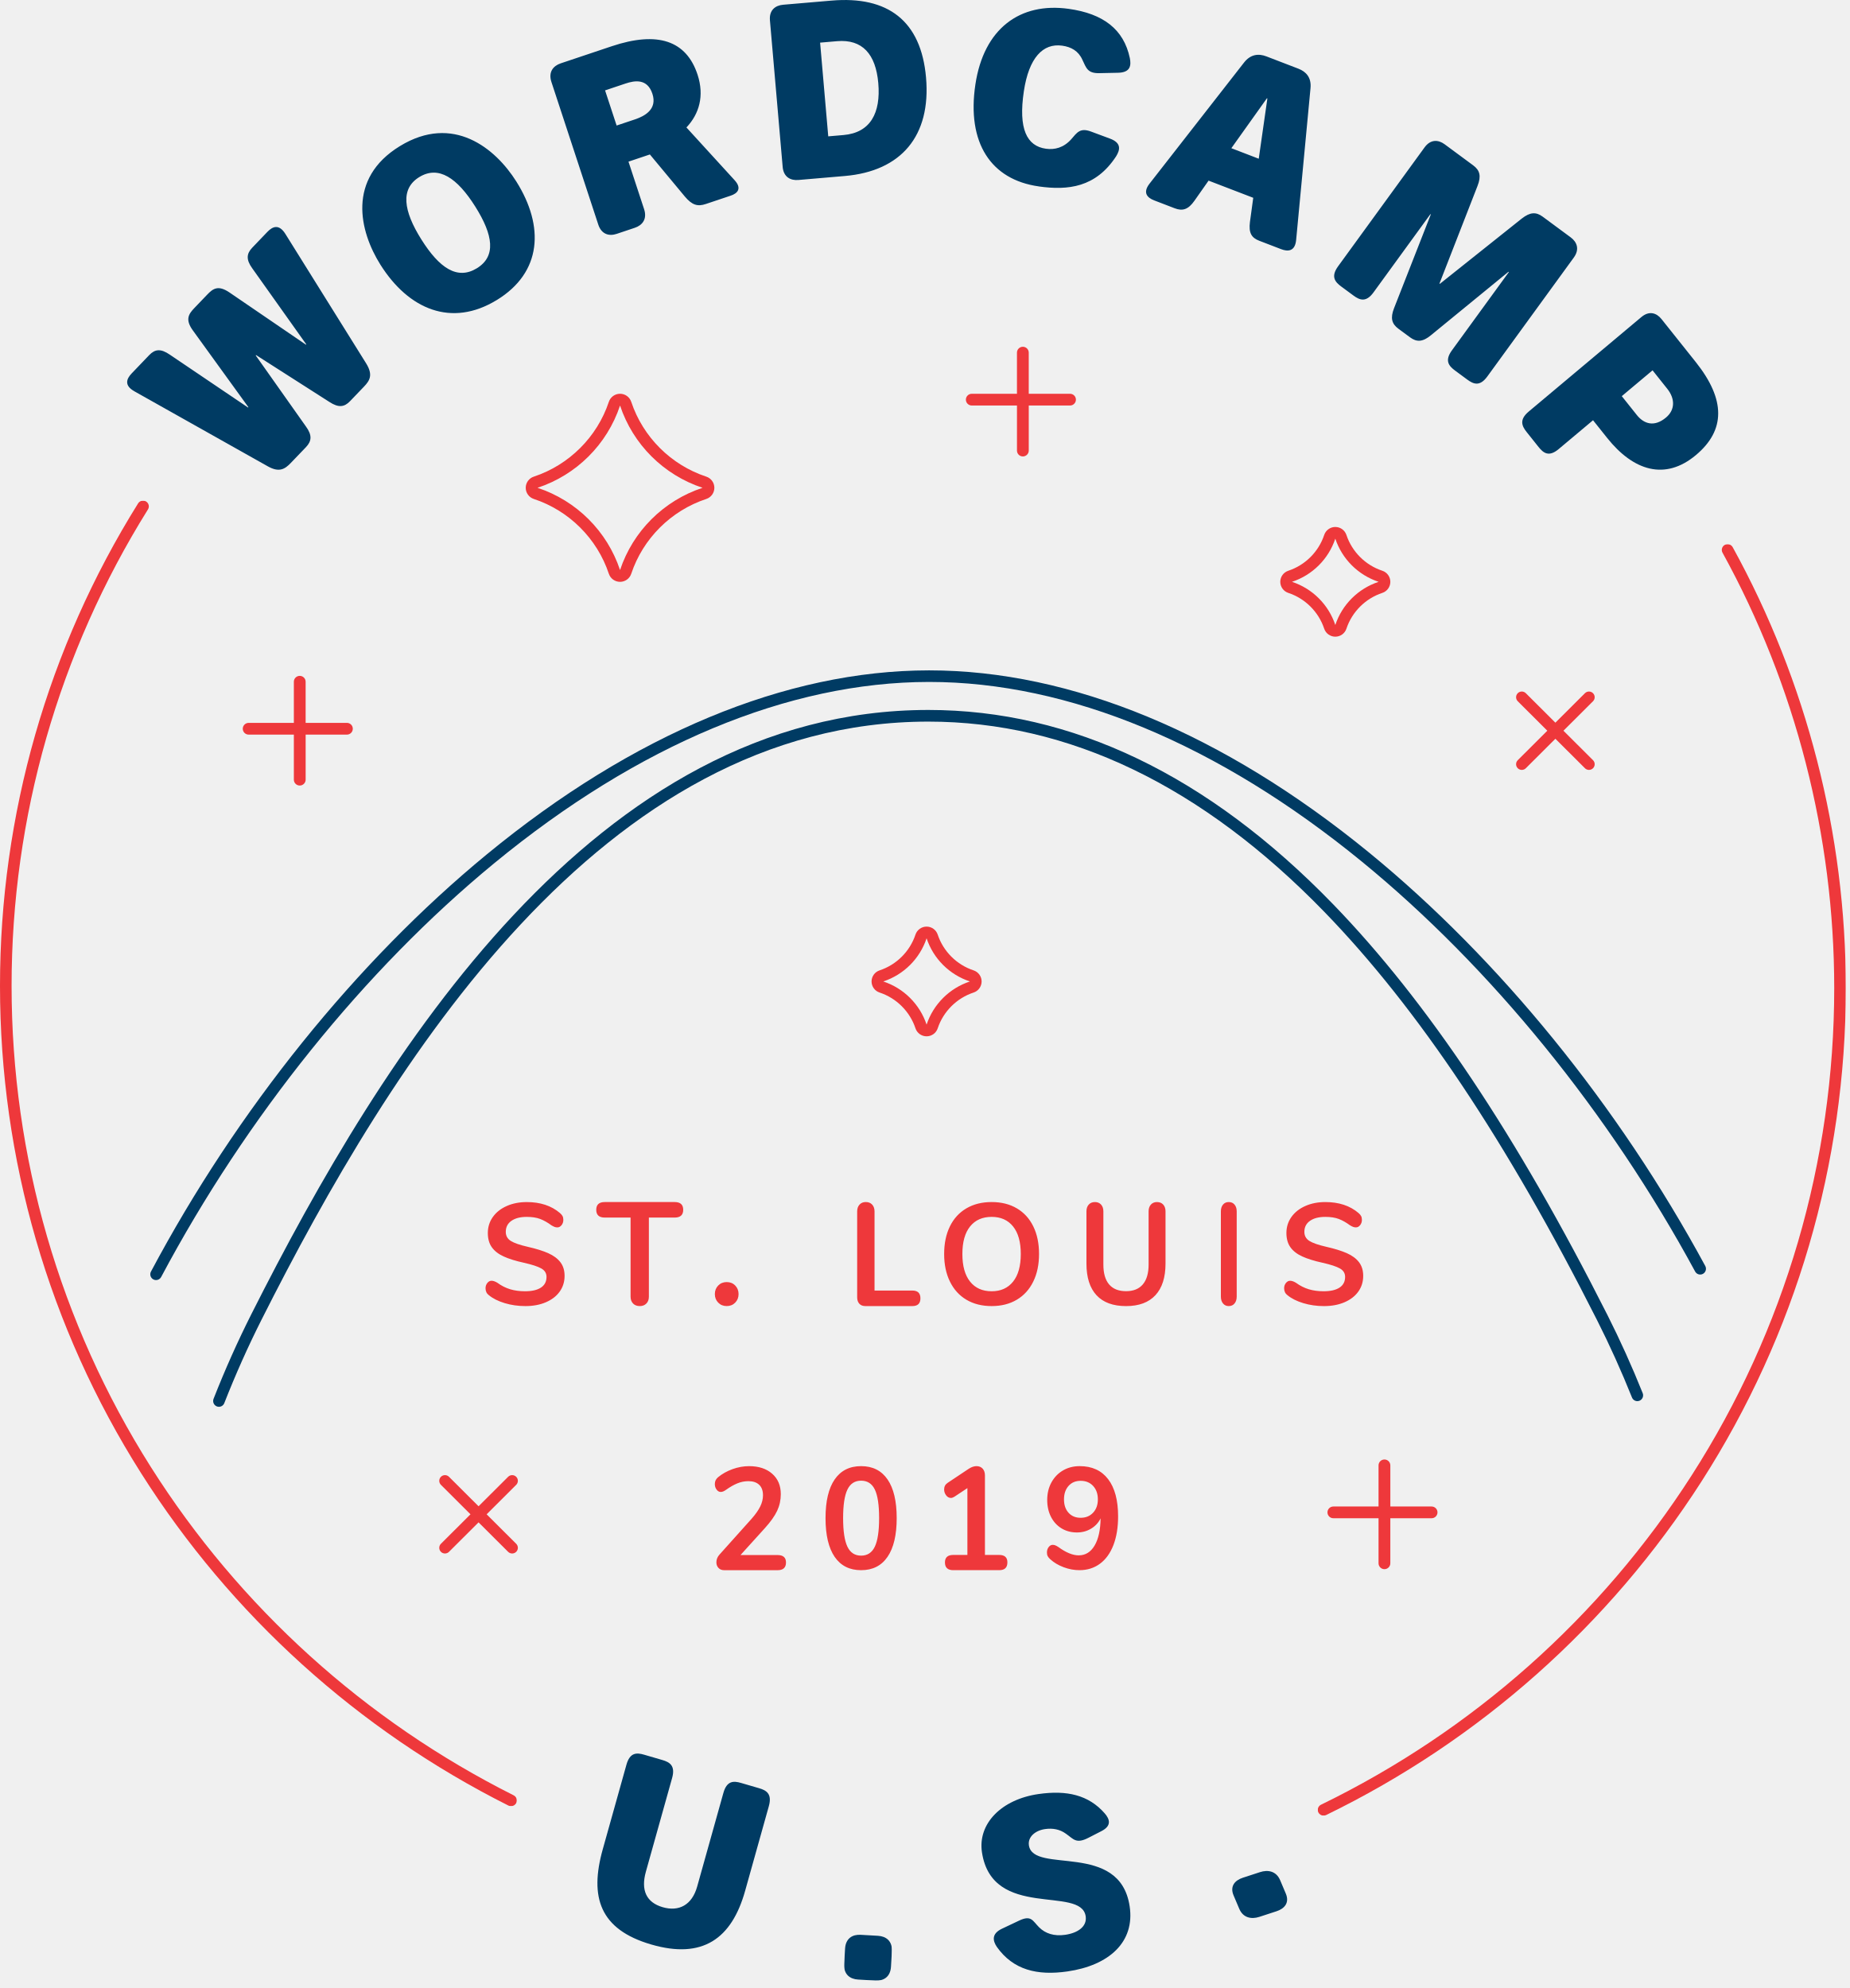
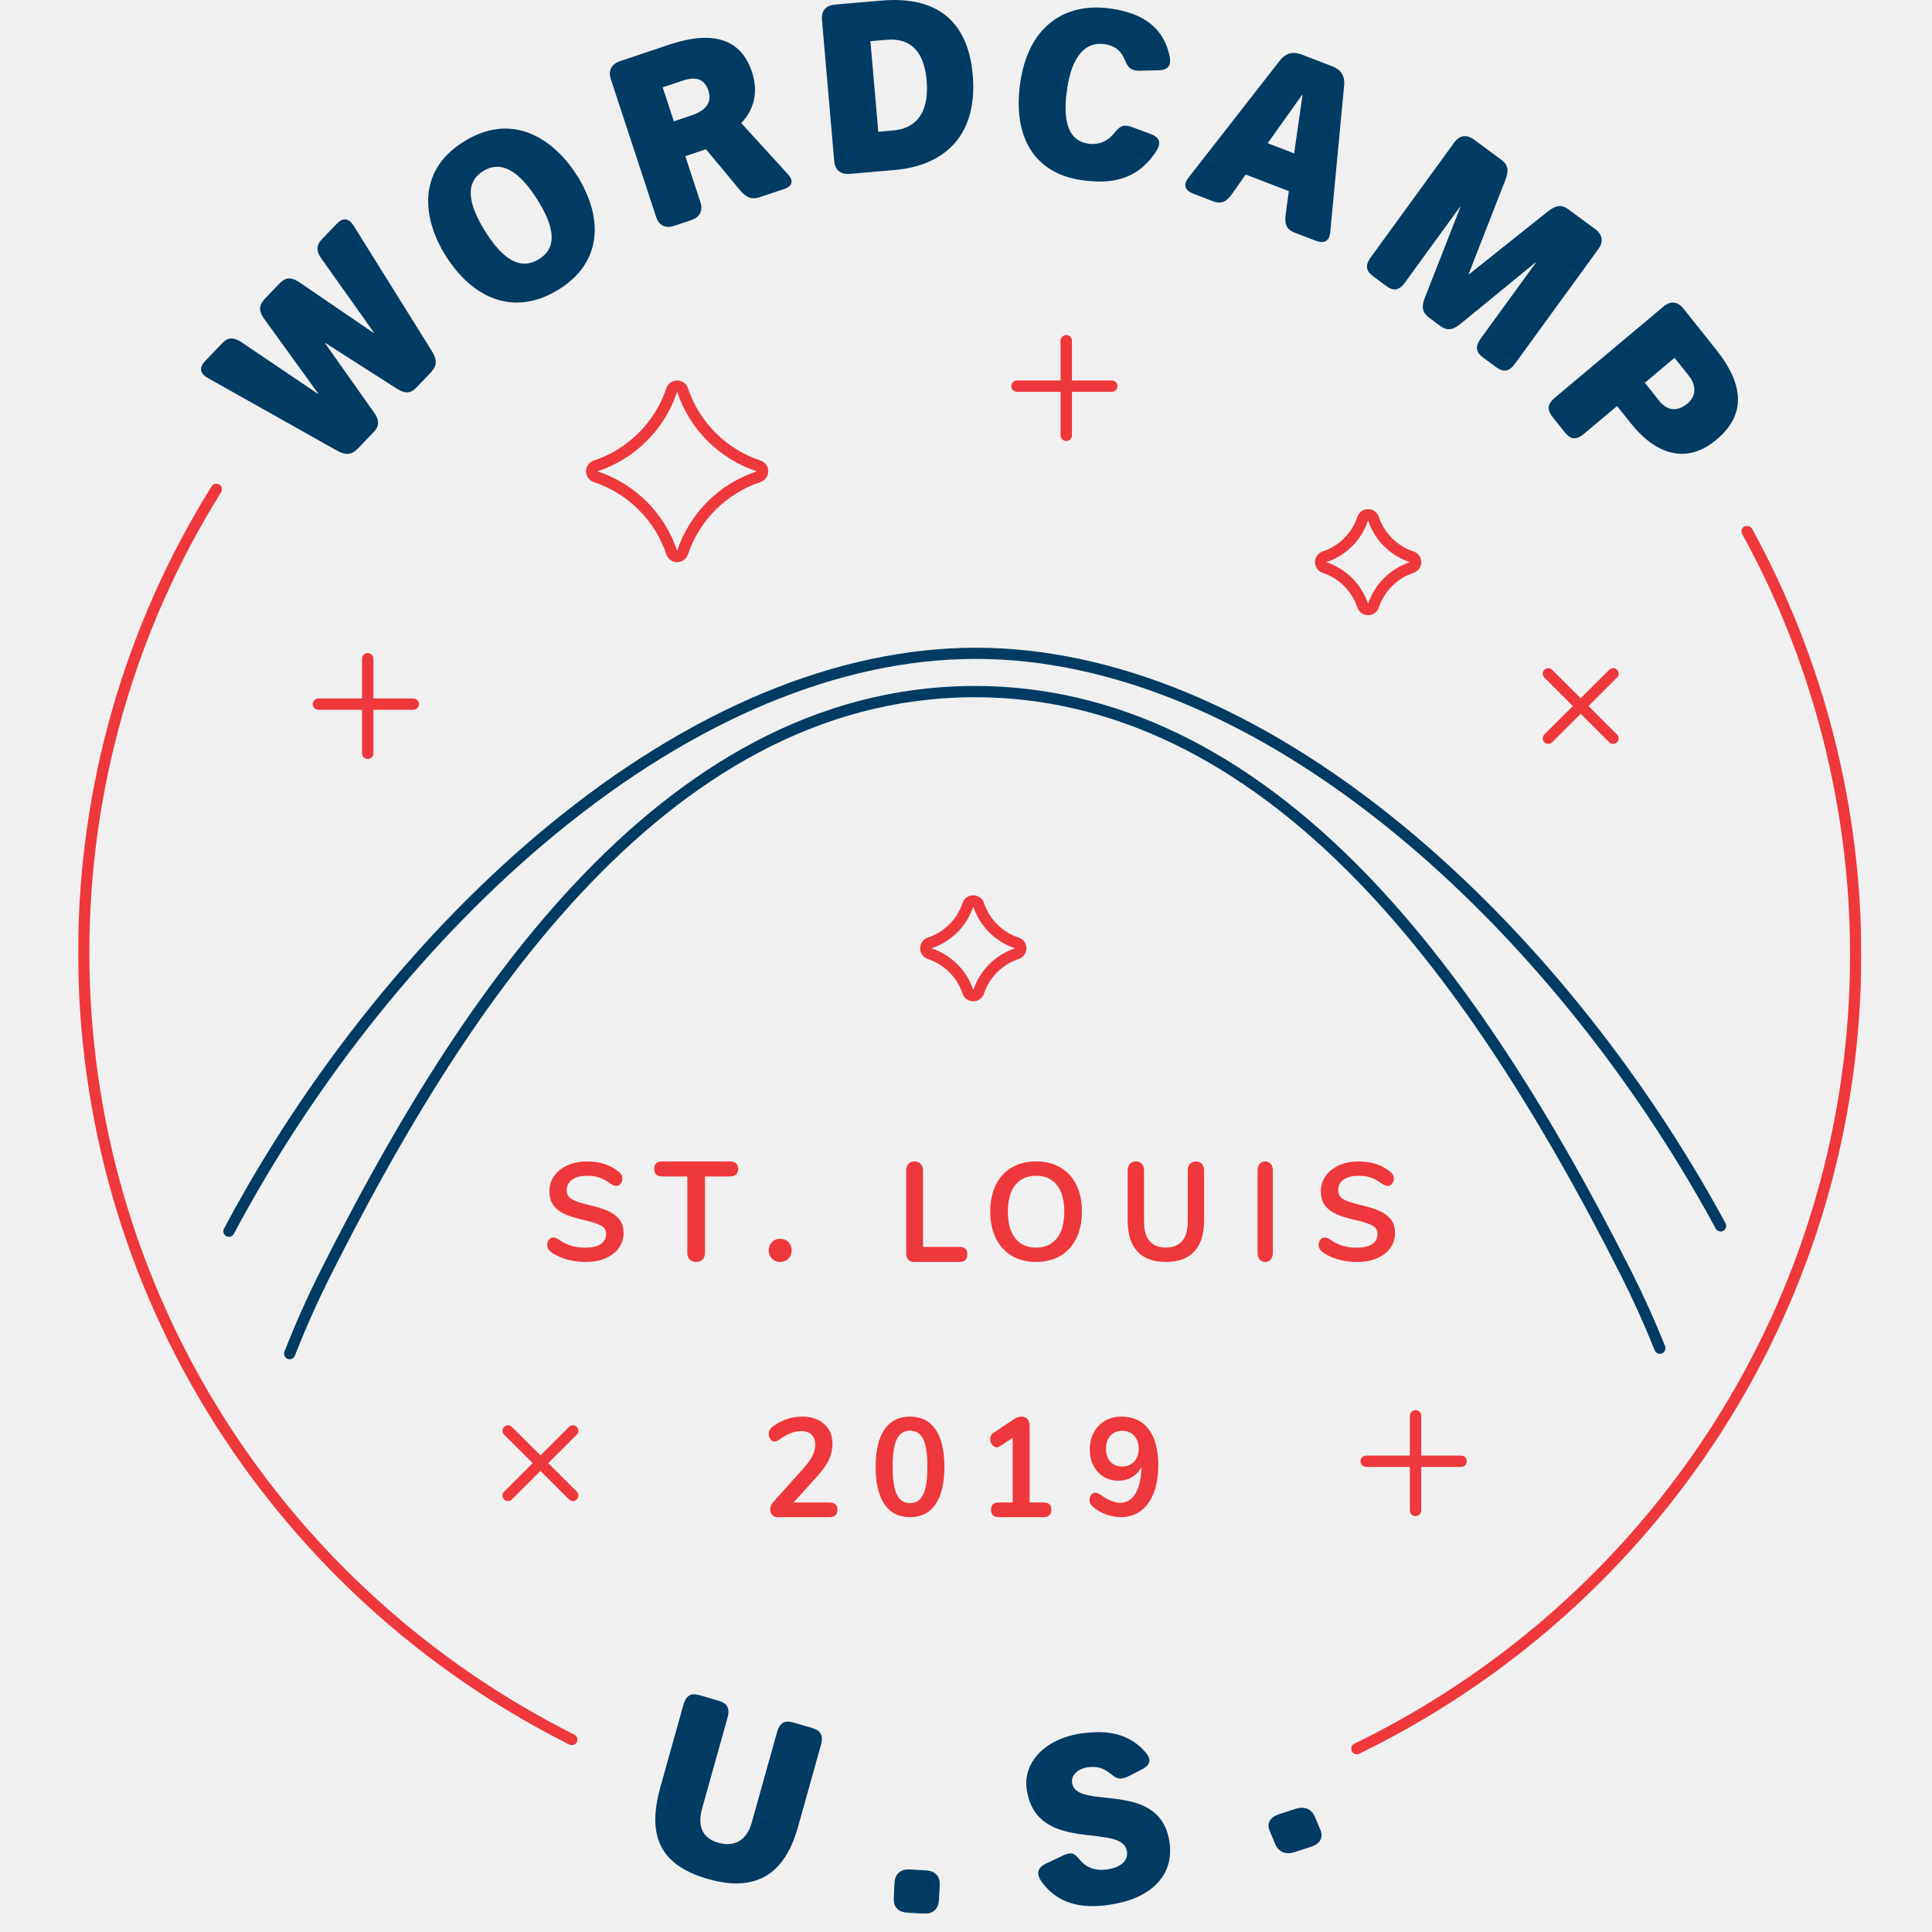
- <svg xmlns="http://www.w3.org/2000/svg" xmlns:xlink="http://www.w3.org/1999/xlink" width="160" height="172">
+ <svg xmlns="http://www.w3.org/2000/svg" xmlns:xlink="http://www.w3.org/1999/xlink" width="173" height="173">
  <defs>
    <path id="a" d="M0 .316h44.706v112.954H0z" />
    <path id="c" d="M.091.002h45.678v110.005H.091z" />
    <path id="e" d="M.324.097h4.134v3.967H.324z" />
  </defs>
  <g fill="none" fill-rule="evenodd">
-     <g fill="#003B63">
-       <path d="M13.059 110.015c-.13.244-.038.548.205.678a.495.495 0 0 0 .235.059.498.498 0 0 0 .44-.265c7.377-13.87 17.606-26.582 28.804-35.794 12.466-10.255 25.47-15.682 37.604-15.692h.034c12.052 0 24.998 5.379 37.437 15.556 11.14 9.115 21.374 21.705 28.815 35.454a.497.497 0 0 0 .676.201c.242-.132.332-.437.2-.68-7.502-13.86-17.822-26.558-29.061-35.752C105.827 63.456 92.666 58 80.381 58h-.035c-12.367.01-25.588 5.515-38.235 15.918-11.297 9.293-21.615 22.113-29.052 36.097" />
-       <path d="M141.17 120.911a.497.497 0 0 0 .65.278c.256-.104.379-.398.276-.656-.924-2.307-1.951-4.583-3.052-6.764-7.836-15.52-15.6-27.147-23.737-35.545-10.801-11.147-22.577-16.799-35-16.799-28.871 0-47.252 29.836-58.566 52.279-1.184 2.349-2.284 4.812-3.268 7.321-.102.258.024.551.28.654a.494.494 0 0 0 .184.036.5.5 0 0 0 .465-.319c.973-2.479 2.059-4.913 3.23-7.234C33.826 91.955 51.985 62.433 80.307 62.433c12.144 0 23.68 5.55 34.286 16.496 8.065 8.324 15.772 19.87 23.561 35.298 1.088 2.155 2.103 4.404 3.016 6.684" />
+     <g fill="#003B63" fill-rule="nonzero">
+       <path d="M20.059 110.015c-.13.244-.038.548.205.678a.495.495 0 0 0 .235.059.498.498 0 0 0 .44-.265c7.377-13.87 17.606-26.582 28.804-35.794 12.466-10.255 25.47-15.682 37.604-15.692h.034c12.052 0 24.998 5.379 37.437 15.556 11.14 9.115 21.374 21.705 28.815 35.454a.497.497 0 0 0 .676.201.503.503 0 0 0 .2-.68c-7.502-13.86-17.822-26.558-29.061-35.752C112.827 63.456 99.666 58 87.381 58h-.035c-12.367.01-25.588 5.515-38.235 15.918-11.297 9.293-21.615 22.113-29.052 36.097" />
+       <path d="M148.17 120.911a.497.497 0 0 0 .65.278c.256-.104.379-.398.276-.656-.924-2.307-1.951-4.583-3.052-6.764-7.836-15.52-15.6-27.147-23.737-35.545-10.801-11.147-22.577-16.799-35-16.799-28.871 0-47.252 29.836-58.566 52.279-1.184 2.349-2.284 4.812-3.268 7.321-.102.258.024.551.28.654a.494.494 0 0 0 .184.036.5.5 0 0 0 .465-.319c.973-2.479 2.059-4.913 3.23-7.234C40.826 91.955 58.985 62.433 87.307 62.433c12.144 0 23.68 5.55 34.286 16.496 8.065 8.324 15.772 19.87 23.561 35.298 1.088 2.155 2.103 4.404 3.016 6.684" />
    </g>
-     <g transform="translate(0 43)">
+     <g transform="translate(7 43)">
      <mask id="b" fill="#fff">
        <use xlink:href="#a" />
      </mask>
-       <path fill="#EE383B" d="M44.431 112.329c-12.856-6.456-23.706-16.275-31.377-28.396-7.885-12.458-12.052-26.856-12.052-41.636 0-14.604 4.08-28.859 11.797-41.223.146-.233.073-.54-.162-.684-.235-.144-.544-.072-.69.161C4.131 13.074-0 27.509-0 42.298c0 14.967 4.221 29.547 12.206 42.163C19.973 96.735 30.96 106.678 43.979 113.216a.5.5 0 0 0 .226.054c.183 0 .359-.1.447-.272.125-.245.026-.544-.221-.668" mask="url(#b)" />
+       <path fill="#EE383B" fill-rule="nonzero" d="M44.431 112.329c-12.856-6.456-23.706-16.275-31.377-28.396-7.885-12.458-12.052-26.856-12.052-41.636 0-14.604 4.08-28.859 11.797-41.223.146-.233.073-.54-.162-.684-.235-.144-.544-.072-.69.161C4.131 13.074-0 27.509-0 42.298c0 14.967 4.221 29.547 12.206 42.163C19.973 96.735 30.96 106.678 43.979 113.216a.5.5 0 0 0 .226.054c.183 0 .359-.1.447-.272.125-.245.026-.544-.221-.668" mask="url(#b)" />
    </g>
-     <g transform="translate(113.8983 47.0796)">
+     <g transform="translate(120.8983 47.0796)">
      <mask id="d" fill="#fff">
        <use xlink:href="#c" />
      </mask>
-       <path fill="#EE383B" d="M35.981.261c-.133-.242-.438-.33-.68-.198a.496.496 0 0 0-.199.675c6.322 11.481 9.664 24.508 9.664 37.672 0 14.997-4.266 29.578-12.338 42.167-7.857 12.256-18.942 22.106-32.056 28.485-.249.121-.351.419-.23.666a.501.501 0 0 0 .45.279.508.508 0 0 0 .221-.051c13.279-6.46 24.504-16.434 32.461-28.845 8.174-12.749 12.495-27.516 12.495-42.702 0-13.33-3.385-26.522-9.787-38.149" mask="url(#d)" />
+       <path fill="#EE383B" fill-rule="nonzero" d="M35.981.261c-.133-.242-.438-.33-.68-.198a.496.496 0 0 0-.199.675c6.322 11.481 9.664 24.508 9.664 37.672 0 14.997-4.266 29.578-12.338 42.167-7.857 12.256-18.942 22.106-32.056 28.485-.249.121-.351.419-.23.666a.501.501 0 0 0 .45.279.508.508 0 0 0 .221-.051c13.279-6.46 24.504-16.434 32.461-28.845 8.174-12.749 12.495-27.516 12.495-42.702 0-13.33-3.385-26.522-9.787-38.149" mask="url(#d)" />
    </g>
-     <g fill="#EE383B">
-       <path d="M80.152 88.65c-.587-1.765-1.976-3.15-3.746-3.735 1.77-.585 3.159-1.97 3.746-3.735.587 1.765 1.976 3.15 3.746 3.735-1.77.585-3.159 1.97-3.746 3.735m4.065-2.776a1.011 1.011 0 0 0 .695-.959c0-.435-.28-.822-.695-.959-1.459-.482-2.619-1.639-3.103-3.094a1.014 1.014 0 0 0-.962-.693 1.014 1.014 0 0 0-.962.693c-.483 1.455-1.643 2.612-3.103 3.094a1.011 1.011 0 0 0-.695.959c0 .436.28.822.695.959 1.459.482 2.619 1.639 3.103 3.094.138.414.525.693.962.693.437 0 .825-.279.962-.693.483-1.455 1.643-2.612 3.103-3.094M53.635 35.086c1.118 3.364 3.764 6.003 7.138 7.118-3.374 1.115-6.02 3.754-7.138 7.117-1.118-3.363-3.765-6.003-7.138-7.117 3.373-1.115 6.02-3.754 7.138-7.118m-8.159 7.118c0 .438.282.828.7.966 3.052 1.009 5.479 3.428 6.49 6.472.139.416.529.698.969.698.44 0 .83-.281.969-.698 1.012-3.043 3.438-5.463 6.49-6.472a1.018 1.018 0 0 0 .7-.966c0-.439-.282-.829-.7-.966-3.053-1.009-5.479-3.429-6.49-6.472a1.021 1.021 0 0 0-.969-.698c-.44 0-.83.281-.969.698-1.012 3.043-3.438 5.463-6.49 6.472a1.018 1.018 0 0 0-.7.966M115.507 46.604c.587 1.765 1.976 3.15 3.746 3.735-1.77.585-3.159 1.97-3.746 3.735-.587-1.765-1.976-3.15-3.746-3.735 1.77-.585 3.159-1.97 3.746-3.735m-4.065 2.776a1.01 1.01 0 0 0-.695.959c0 .435.28.822.695.959 1.459.482 2.619 1.639 3.103 3.094.138.414.525.693.962.693.437 0 .825-.279.962-.693.483-1.455 1.643-2.612 3.103-3.094a1.011 1.011 0 0 0 .695-.959c0-.436-.28-.823-.695-.959-1.459-.482-2.619-1.639-3.103-3.094a1.014 1.014 0 0 0-.962-.693 1.014 1.014 0 0 0-.962.693c-.483 1.455-1.643 2.612-3.103 3.094M84.061 35.085h3.909v3.898c0 .281.228.508.51.508.281 0 .51-.228.51-.508v-3.898h3.569c.281 0 .51-.228.51-.508 0-.281-.229-.508-.51-.508h-3.57v-3.559c0-.281-.228-.508-.51-.508-.281 0-.51.228-.51.508v3.559H84.061c-.281 0-.51.228-.51.508 0 .281.229.508.51.508M25.929 58.475c-.281 0-.51.228-.51.508v3.559H21.51c-.281 0-.51.228-.51.508 0 .281.228.508.51.508h3.909v3.898c0 .281.228.508.51.508.281 0 .51-.228.51-.508v-3.898h3.569c.281 0 .51-.228.51-.508 0-.281-.229-.508-.51-.508h-3.57V58.983c0-.281-.228-.508-.51-.508M137.799 59.975a.494.494 0 0 0-.698 0l-2.557 2.55-2.557-2.55a.494.494 0 0 0-.698 0 .491.491 0 0 0 0 .696l2.557 2.55-2.557 2.55a.491.491 0 0 0 0 .696.493.493 0 0 0 .349.144.492.492 0 0 0 .349-.144l2.557-2.55 2.557 2.55a.492.492 0 0 0 .349.144.493.493 0 0 0 .349-.144.491.491 0 0 0 0-.696l-2.557-2.55 2.557-2.55a.491.491 0 0 0 0-.696M119.756 135.763c.281 0 .51-.228.51-.508v-3.898h3.57c.281 0 .51-.228.51-.508 0-.281-.229-.508-.51-.508h-3.569v-3.559c0-.281-.229-.508-.51-.508-.281 0-.51.228-.51.508v3.559h-3.909c-.281 0-.51.228-.51.508 0 .281.229.508.51.508h3.909v3.898c0 .281.229.508.51.508M44.652 127.771a.494.494 0 0 0-.698 0l-2.558 2.55-2.557-2.55a.494.494 0 0 0-.698 0 .491.491 0 0 0 0 .696l2.557 2.55-2.557 2.55a.491.491 0 0 0 0 .696.493.493 0 0 0 .349.144.492.492 0 0 0 .349-.144l2.557-2.55 2.558 2.55a.492.492 0 0 0 .349.144.493.493 0 0 0 .349-.144.491.491 0 0 0 0-.696l-2.557-2.55 2.557-2.55a.491.491 0 0 0 0-.696" />
-     </g>
-     <path fill="#003B63" d="M11.621 33.853l11.543 6.492c.995.562 1.486.235 1.987-.287l1.312-1.368c.501-.523.55-1.035.003-1.788l-4.345-6.15.03-.031 6.349 4.059c.782.508 1.279.451 1.78-.072l1.209-1.261c.501-.523.791-1.011.195-1.988L24.68 20.23c-.55-.874-1.103-.635-1.545-.174l-1.312 1.369c-.501.523-.549 1.035-.003 1.788l4.672 6.578-.029.03-6.617-4.519c-.967-.654-1.413-.342-1.914.18l-1.12 1.169c-.501.522-.807.996-.136 1.927l4.81 6.65-.029.03-6.77-4.575c-.783-.538-1.28-.481-1.781.042l-1.518 1.584c-.442.461-.67 1.038.233 1.542M36.276 15.316c1.656-1.013 3.267.064 4.837 2.559 1.547 2.459 1.825 4.303.132 5.338-1.693 1.035-3.245-.029-4.792-2.488-1.57-2.495-1.833-4.397-.177-5.41m6.697 10.644c3.914-2.394 4.13-6.378 1.69-10.256-1.807-2.872-5.464-5.88-10.069-3.063-4.606 2.817-3.497 7.384-1.69 10.256 2.439 3.877 6.155 5.456 10.069 3.062M54.11 7.227c.793-.266 1.885-.449 2.324.886.446 1.356-.694 1.943-1.508 2.216l-1.587.532-.999-3.041 1.77-.593zm-2.361 12.196c.283.863.947 1.028 1.598.81l1.566-.525c.651-.218 1.086-.751.802-1.614l-1.35-4.109 1.851-.621 3.024 3.639c.63.747 1.104.885 1.816.646l2.157-.723c.57-.191.997-.608.327-1.341l-4.162-4.558c1.107-1.169 1.562-2.736.963-4.565-.972-2.958-3.459-3.79-7.425-2.461l-4.414 1.48c-.651.218-1.085.751-.802 1.614l4.05 12.328zM72.406 3.563c2.188-.188 3.349 1.116 3.568 3.629.224 2.576-.675 4.292-3.012 4.492l-1.317.113-.704-8.108 1.466-.126zm-4.705 10.871c.077.887.682 1.196 1.362 1.138l4.014-.345c4.885-.419 7.466-3.471 7.027-8.517-.428-4.92-3.311-7.076-8.175-6.658L67.746.41c-.68.058-1.222.467-1.145 1.353l1.101 12.67zM89.855 16.13c2.537.355 4.925.095 6.69-2.603.348-.566.482-1.162-.538-1.538l-1.643-.611c-.936-.343-1.198.087-1.703.673-.659.734-1.434.922-2.186.817-1.655-.231-2.399-1.713-1.91-4.972.435-2.906 1.658-4.176 3.314-3.945.774.108 1.403.451 1.749 1.219.334.703.437 1.184 1.472 1.159l1.585-.033c1.121-.013 1.171-.642 1.047-1.274-.526-2.489-2.3-3.839-5.288-4.257-4.214-.589-7.346 1.707-8.071 6.543-.76 5.065 1.354 8.242 5.482 8.819M109.591 8.504l.04.015-.747 5.214-2.37-.911 3.077-4.319zm-9.748 8.835l1.772.681c.677.26 1.173.112 1.707-.652l1.222-1.74 3.864 1.485-.286 2.1c-.116.925.125 1.356.803 1.616l1.892.727c.577.222 1.201.213 1.301-.785l1.243-13.14c.089-.913-.372-1.429-1.049-1.689l-2.768-1.064c-.677-.26-1.372-.189-1.938.541L99.432 15.896c-.618.8-.165 1.222.412 1.444zM116.018 24.788l1.055.779c.545.402 1.091.621 1.739-.27l4.922-6.77.034.025-3.179 8.111c-.336.858-.2 1.354.378 1.781l1.004.741c.578.427 1.088.409 1.798-.173l6.716-5.498.034.025-4.923 6.77c-.648.891-.276 1.35.269 1.752l1.055.779c.544.402 1.09.621 1.738-.27l7.477-10.284c.523-.72.276-1.35-.269-1.752l-2.415-1.784c-.578-.427-1.088-.409-1.816.161l-7.085 5.647-.034-.025 3.293-8.448c.336-.858.2-1.354-.378-1.781l-2.466-1.821c-.544-.402-1.215-.45-1.738.27l-7.477 10.284c-.648.891-.276 1.35.268 1.752M142.95 32.041l1.274 1.599c.677.85.687 1.814-.108 2.482-1.023.858-1.917.552-2.528-.215l-1.301-1.633 2.663-2.234zm-10.883 5.349l1.022 1.283c.425.533.897.887 1.741.179l2.971-2.493 1.222 1.532c2.257 2.832 5.002 3.726 7.681 1.479 2.549-2.139 2.584-4.781-.018-8.046l-2.961-3.715c-.425-.533-1.059-.751-1.741-.179l-9.743 8.174c-.845.708-.6 1.253-.175 1.787zM65.655 154.712l-1.552-.453c-.645-.188-1.23-.203-1.529.867l-2.269 8.104c-.444 1.584-1.573 2.189-2.983 1.778-1.431-.417-1.895-1.487-1.452-3.071l2.269-8.104c.299-1.07-.205-1.372-.85-1.56l-1.572-.458c-.645-.188-1.23-.203-1.529.867l-2.05 7.323c-1.157 4.134-.261 6.932 4.194 8.23 4.455 1.299 6.966-.506 8.123-4.641l2.05-7.322c.299-1.07-.205-1.373-.85-1.56M89.003 159.658c-.11-.725.544-1.285 1.395-1.408.681-.098 1.287.026 1.8.397.68.473.877.911 1.966.351l1.089-.559c.95-.476.731-1.058.308-1.547-1.395-1.599-3.287-2.025-5.733-1.672-3.192.46-5.264 2.558-4.886 5.044.891 5.863 8.565 2.852 8.971 5.524.135.891-.671 1.452-1.777 1.611-.957.138-1.713-.113-2.251-.65-.562-.554-.666-1.089-1.74-.575l-1.481.701c-.892.425-.801 1.025-.436 1.566 1.413 1.998 3.49 2.503 6.106 2.126 3.595-.518 5.855-2.537 5.382-5.645-.86-5.655-8.33-2.737-8.714-5.265M110.736 162.676c-.337-.793-1.054-.925-1.744-.7l-1.486.485c-.69.225-1.135.736-.798 1.53l.489 1.153c.336.794 1.054.925 1.743.7l1.486-.485c.689-.225 1.134-.736.798-1.53l-.488-1.153z" />
-     <g transform="translate(72.695 167.296)">
+     <path fill="#EE383B" fill-rule="nonzero" d="M87.152 88.65c-.587-1.765-1.976-3.15-3.746-3.735 1.77-.585 3.159-1.97 3.746-3.735.587 1.765 1.976 3.15 3.746 3.735-1.77.585-3.159 1.97-3.746 3.735m4.065-2.776a1.011 1.011 0 0 0 .695-.959c0-.435-.28-.822-.695-.959-1.459-.482-2.619-1.639-3.103-3.094a1.014 1.014 0 0 0-.962-.693 1.014 1.014 0 0 0-.962.693c-.483 1.455-1.643 2.612-3.103 3.094a1.011 1.011 0 0 0-.695.959c0 .436.28.822.695.959 1.459.482 2.619 1.639 3.103 3.094.138.414.525.693.962.693.437 0 .825-.279.962-.693.483-1.455 1.643-2.612 3.103-3.094M60.635 35.086c1.118 3.364 3.764 6.003 7.138 7.118-3.374 1.115-6.02 3.754-7.138 7.117-1.118-3.363-3.765-6.003-7.138-7.117 3.373-1.115 6.02-3.754 7.138-7.118m-8.159 7.118c0 .438.282.828.7.966 3.052 1.009 5.479 3.428 6.49 6.472.139.416.529.698.969.698.44 0 .83-.281.969-.698 1.012-3.043 3.438-5.463 6.49-6.472.417-.138.699-.527.7-.966 0-.439-.282-.829-.7-.966-3.053-1.009-5.479-3.429-6.49-6.472a1.021 1.021 0 0 0-.969-.698c-.44 0-.83.281-.969.698-1.012 3.043-3.438 5.463-6.49 6.472a1.018 1.018 0 0 0-.7.966m70.03 4.4c.587 1.765 1.976 3.15 3.746 3.735-1.77.585-3.159 1.97-3.746 3.735-.587-1.765-1.976-3.15-3.746-3.735 1.77-.585 3.159-1.97 3.746-3.735m-4.065 2.776a1.01 1.01 0 0 0-.695.959c0 .435.28.822.695.959 1.459.482 2.619 1.639 3.103 3.094.138.414.525.693.962.693.437 0 .825-.279.962-.693.483-1.455 1.643-2.612 3.103-3.094a1.011 1.011 0 0 0 .695-.959c0-.436-.28-.823-.695-.959-1.459-.482-2.619-1.639-3.103-3.094a1.014 1.014 0 0 0-.962-.693 1.014 1.014 0 0 0-.962.693c-.483 1.455-1.643 2.612-3.103 3.094M91.061 35.085h3.909v3.898c0 .281.228.508.51.508.281 0 .51-.228.51-.508v-3.898h3.569c.281 0 .51-.228.51-.508 0-.281-.229-.508-.51-.508h-3.57v-3.559c0-.281-.228-.508-.51-.508-.281 0-.51.228-.51.508v3.559H91.061c-.281 0-.51.228-.51.508 0 .281.229.508.51.508M32.929 58.475c-.281 0-.51.228-.51.508v3.559H28.51c-.281 0-.51.228-.51.508 0 .281.228.508.51.508h3.909v3.898c0 .281.228.508.51.508.281 0 .51-.228.51-.508v-3.898h3.569c.281 0 .51-.228.51-.508 0-.281-.229-.508-.51-.508h-3.57V58.983c0-.281-.228-.508-.51-.508m111.869 1.5a.494.494 0 0 0-.698 0l-2.557 2.55-2.557-2.55a.494.494 0 0 0-.698 0 .491.491 0 0 0 0 .696l2.557 2.55-2.557 2.55a.491.491 0 0 0 0 .696.493.493 0 0 0 .349.144.492.492 0 0 0 .349-.144l2.557-2.55 2.557 2.55a.492.492 0 0 0 .349.144.493.493 0 0 0 .494-.492.491.491 0 0 0-.145-.348l-2.557-2.55 2.557-2.55a.491.491 0 0 0 0-.696m-18.043 75.788c.281 0 .51-.228.51-.508v-3.898h3.57c.281 0 .51-.228.51-.508 0-.281-.229-.508-.51-.508h-3.569v-3.559c0-.281-.229-.508-.51-.508-.281 0-.51.228-.51.508v3.559h-3.909c-.281 0-.51.228-.51.508 0 .281.229.508.51.508h3.909v3.898c0 .281.229.508.51.508m-75.104-7.991a.494.494 0 0 0-.698 0l-2.558 2.55-2.557-2.55a.494.494 0 0 0-.698 0 .491.491 0 0 0 0 .696l2.557 2.55-2.557 2.55a.491.491 0 0 0 0 .696.493.493 0 0 0 .349.144.492.492 0 0 0 .349-.144l2.557-2.55 2.558 2.55a.492.492 0 0 0 .349.144.493.493 0 0 0 .493-.492.491.491 0 0 0-.144-.348l-2.557-2.55 2.557-2.55a.491.491 0 0 0 0-.696" />
+     <path fill="#003B63" fill-rule="nonzero" d="M18.621 33.853l11.543 6.492c.995.562 1.486.235 1.987-.287l1.312-1.368c.501-.523.55-1.035.003-1.788l-4.345-6.15.03-.031 6.349 4.059c.782.508 1.279.451 1.78-.072l1.209-1.261c.501-.523.791-1.011.195-1.988L31.68 20.23c-.55-.874-1.103-.635-1.545-.174l-1.312 1.369c-.501.523-.549 1.035-.003 1.788l4.672 6.578-.029.03-6.617-4.519c-.967-.654-1.413-.342-1.914.18L23.812 26.652c-.501.522-.807.996-.136 1.927l4.81 6.65-.029.03-6.77-4.575c-.783-.538-1.28-.481-1.781.042L18.388 32.31c-.442.461-.67 1.038.233 1.542v0zM43.276 15.316c1.656-1.013 3.267.064 4.837 2.559 1.547 2.459 1.825 4.303.132 5.338-1.693 1.035-3.245-.029-4.792-2.488-1.57-2.495-1.833-4.397-.177-5.41v0zm6.697 10.644c3.914-2.394 4.13-6.378 1.69-10.256-1.807-2.872-5.464-5.88-10.069-3.063-4.606 2.817-3.497 7.384-1.69 10.256 2.439 3.877 6.155 5.456 10.069 3.062zM61.11 7.227c.793-.266 1.885-.449 2.324.886.446 1.356-.694 1.943-1.508 2.216l-1.587.532-.999-3.041 1.77-.593zm-2.361 12.196c.283.863.947 1.028 1.598.81l1.566-.525c.651-.218 1.086-.751.802-1.614l-1.35-4.109 1.851-.621 3.024 3.639c.63.747 1.104.885 1.816.646l2.157-.723c.57-.191.997-.608.327-1.341l-4.162-4.558c1.107-1.169 1.562-2.736.963-4.565-.972-2.958-3.459-3.79-7.425-2.461l-4.414 1.48c-.651.218-1.085.751-.802 1.614l4.05 12.328zM79.406 3.563c2.188-.188 3.349 1.116 3.568 3.629.224 2.576-.675 4.292-3.012 4.492l-1.317.113-.704-8.108 1.466-.126zm-4.705 10.871c.077.887.682 1.196 1.362 1.138l4.014-.345c4.885-.419 7.466-3.471 7.027-8.517-.428-4.92-3.311-7.076-8.175-6.658L74.746.41c-.68.058-1.222.467-1.145 1.353l1.101 12.67v0zM96.855 16.13c2.537.355 4.925.095 6.69-2.603.348-.566.482-1.162-.538-1.538l-1.643-.611c-.936-.343-1.198.087-1.703.673-.659.734-1.434.922-2.186.817-1.655-.231-2.399-1.713-1.91-4.972.435-2.906 1.658-4.176 3.314-3.945.774.108 1.403.451 1.749 1.219.334.703.437 1.184 1.472 1.159l1.585-.033c1.121-.013 1.171-.642 1.047-1.274-.526-2.489-2.3-3.839-5.288-4.257-4.214-.589-7.346 1.707-8.071 6.543-.76 5.065 1.354 8.242 5.482 8.819zm19.736-7.626l.04.015-.747 5.214-2.37-.911 3.077-4.319zm-9.748 8.835l1.772.681c.677.26 1.173.112 1.707-.652l1.222-1.74 3.864 1.485-.286 2.1c-.116.925.125 1.356.803 1.616l1.892.727c.577.222 1.201.213 1.301-.785l1.243-13.14c.089-.913-.372-1.429-1.049-1.689l-2.768-1.064c-.677-.26-1.372-.189-1.938.541l-8.174 10.477c-.618.8-.165 1.222.412 1.444v0zm16.174 7.448l1.055.779c.545.402 1.091.621 1.739-.27l4.922-6.77.034.025-3.179 8.111c-.336.858-.2 1.354.378 1.781l1.004.741c.578.427 1.088.409 1.798-.173l6.716-5.498.034.025-4.923 6.77c-.648.891-.276 1.35.269 1.752l1.055.779c.544.402 1.09.621 1.738-.27l7.477-10.284c.523-.72.276-1.35-.269-1.752l-2.415-1.784c-.578-.427-1.088-.409-1.816.161l-7.085 5.647-.034-.025 3.293-8.448c.336-.858.2-1.354-.378-1.781l-2.466-1.821c-.544-.402-1.215-.45-1.738.27l-7.477 10.284c-.648.891-.276 1.35.268 1.752h-0zm26.931 7.254l1.274 1.599c.677.85.687 1.814-.108 2.482-1.023.858-1.917.552-2.528-.215l-1.301-1.633 2.663-2.234zm-10.883 5.349l1.022 1.283c.425.533.897.887 1.741.179l2.971-2.493 1.222 1.532c2.257 2.832 5.002 3.726 7.681 1.479 2.549-2.139 2.584-4.781-.018-8.046l-2.961-3.715c-.425-.533-1.059-.751-1.741-.179l-9.743 8.174c-.845.708-.6 1.253-.175 1.787zM72.655 154.712l-1.552-.453c-.645-.188-1.23-.203-1.529.867l-2.269 8.104c-.444 1.584-1.573 2.189-2.983 1.778-1.431-.417-1.895-1.487-1.452-3.071l2.269-8.104c.299-1.07-.205-1.372-.85-1.56l-1.572-.458c-.645-.188-1.23-.203-1.529.867l-2.05 7.323c-1.157 4.134-.261 6.932 4.194 8.23 4.455 1.299 6.966-.506 8.123-4.641l2.05-7.322c.299-1.07-.205-1.373-.85-1.56zm23.348 4.945c-.11-.725.544-1.285 1.395-1.408.681-.098 1.287.026 1.8.397.68.473.877.911 1.966.351l1.089-.559c.95-.476.731-1.058.308-1.547-1.395-1.599-3.287-2.025-5.733-1.672-3.192.46-5.264 2.558-4.886 5.044.891 5.863 8.565 2.852 8.971 5.524.135.891-.671 1.452-1.777 1.611-.957.138-1.713-.113-2.251-.65-.562-.554-.666-1.089-1.74-.575l-1.481.701c-.892.425-.801 1.025-.436 1.566 1.413 1.998 3.49 2.503 6.106 2.126 3.595-.518 5.855-2.537 5.382-5.645-.86-5.655-8.33-2.737-8.714-5.265zm21.733 3.018c-.337-.793-1.054-.925-1.744-.7l-1.486.485c-.69.225-1.135.736-.798 1.53l.489 1.153c.336.794 1.054.925 1.743.7l1.486-.485c.689-.225 1.134-.736.798-1.53l-.488-1.153 0-0z" />
+     <g transform="translate(79.695 167.296)">
      <mask id="f" fill="#fff">
        <use xlink:href="#e" />
      </mask>
-       <path fill="#003B63" d="M3.252.188L1.758.1C1.064.06.458.393.405 1.302L.327 2.622c-.053.909.51 1.311 1.203 1.351l1.494.088c.693.04 1.299-.294 1.353-1.202l.078-1.32C4.508.63 3.945.228 3.252.188" mask="url(#f)" />
+       <path fill="#003B63" fill-rule="nonzero" d="M3.252.188L1.758.1C1.064.06.458.393.405 1.302L.327 2.622c-.053.909.51 1.311 1.203 1.351l1.494.088c.693.04 1.299-.294 1.353-1.202l.078-1.32C4.508.63 3.945.228 3.252.188" mask="url(#f)" />
    </g>
-     <g fill="#EE383B">
-       <path d="M67.263 134.539h-3.206l2.101-2.32c.501-.555.858-1.057 1.068-1.506.21-.45.315-.931.315-1.443 0-.739-.249-1.328-.747-1.765-.497-.437-1.164-.655-1.997-.655-.478 0-.955.086-1.433.258-.477.173-.894.406-1.25.7-.097.084-.168.173-.212.265-.044.093-.067.202-.067.328 0 .185.051.345.152.479.101.135.221.202.358.202.081 0 .162-.019.243-.057a1.467 1.467 0 0 0 .242-.145c.316-.227.63-.405.941-.536.312-.13.633-.195.966-.195.404 0 .716.105.935.315.219.21.328.513.328.908 0 .319-.079.641-.237.964-.158.324-.407.679-.747 1.065l-2.768 3.089c-.187.202-.279.429-.279.681 0 .194.06.355.182.486.121.13.287.195.497.195h4.614c.485 0 .728-.223.728-.668 0-.429-.243-.643-.728-.643M75.674 133.815c-.247.519-.643.778-1.186.778-.543 0-.939-.259-1.186-.778-.247-.519-.371-1.343-.371-2.471s.124-1.95.371-2.465c.247-.515.643-.772 1.186-.772.543 0 .938.255 1.186.766.247.51.371 1.334.371 2.471 0 1.129-.124 1.952-.371 2.471m-1.186-6.966c-.998 0-1.76.384-2.288 1.152-.527.767-.79 1.882-.79 3.343 0 1.469.264 2.587.79 3.355.527.767 1.29 1.152 2.288 1.152.998 0 1.761-.386 2.288-1.158.527-.771.79-1.888.79-3.349s-.263-2.575-.79-3.343c-.527-.768-1.29-1.152-2.288-1.152M87.142 135.178c0-.431-.235-.646-.706-.646h-1.236v-6.872c0-.253-.067-.452-.2-.596-.133-.143-.31-.215-.53-.215-.212 0-.435.076-.671.228l-1.824 1.217c-.204.135-.306.326-.306.571 0 .186.057.355.171.507.114.152.253.228.418.228.086 0 .184-.034.294-.101l1.13-.748v5.781h-1.224c-.478 0-.718.215-.718.646 0 .448.239.672.718.672h3.977c.471 0 .706-.224.706-.672M94.556 130.876c-.274.295-.633.442-1.077.442-.437 0-.786-.145-1.048-.435-.262-.29-.393-.676-.393-1.158 0-.481.131-.869.393-1.164.262-.295.611-.442 1.048-.442.445 0 .804.148 1.077.442.274.295.411.683.411 1.164 0 .473-.137.857-.411 1.152m-1.244 3.691c-.516 0-1.104-.241-1.762-.722-.103-.066-.191-.114-.262-.143a.596.596 0 0 0-.226-.044c-.135 0-.252.064-.351.193-.1.129-.149.284-.149.467 0 .124.021.23.066.317.043.087.117.176.22.268.317.29.704.521 1.161.691.456.17.911.255 1.363.255.682 0 1.276-.187 1.78-.56.504-.373.891-.911 1.161-1.612.27-.701.405-1.529.405-2.484 0-1.394-.288-2.467-.863-3.219-.575-.751-1.395-1.126-2.459-1.126-.54 0-1.022.124-1.447.373-.425.249-.758.596-1 1.039-.242.444-.363.949-.363 1.513 0 .548.109 1.036.327 1.463.219.427.522.759.911.996.389.236.833.354 1.333.354.453 0 .861-.11 1.226-.33.365-.22.639-.517.822-.89-.016 1.013-.191 1.799-.524 2.359-.333.56-.79.841-1.369.841M47.429 108.426c-.456-.203-1.05-.388-1.781-.554-.69-.158-1.179-.328-1.466-.51-.288-.182-.431-.444-.431-.784 0-.406.162-.724.487-.952.325-.228.766-.342 1.325-.342.46 0 .848.06 1.165.181.316.12.643.305.98.554.115.067.207.112.277.137a.681.681 0 0 0 .228.037c.139 0 .261-.064.363-.193.102-.129.154-.28.154-.454 0-.133-.023-.243-.068-.33-.045-.087-.122-.176-.228-.268-.74-.631-1.697-.946-2.871-.946-.641 0-1.218.114-1.732.342-.514.229-.914.546-1.202.952-.287.407-.431.867-.431 1.382 0 .498.115.909.345 1.232.23.324.571.59 1.023.797.451.207 1.039.39 1.762.548.698.158 1.197.321 1.497.491.3.171.45.413.45.728 0 .407-.16.716-.481.927s-.781.318-1.38.318c-.468 0-.896-.058-1.282-.174-.387-.116-.756-.303-1.109-.561-.189-.116-.357-.174-.505-.174-.14 0-.261.064-.364.193-.103.129-.154.281-.154.455 0 .257.095.457.283.597.353.291.811.521 1.374.691.563.17 1.16.255 1.793.255.665 0 1.255-.11 1.768-.33.513-.22.912-.527 1.195-.921.283-.394.425-.849.425-1.363 0-.473-.121-.867-.364-1.183-.242-.315-.592-.574-1.048-.778M54.76 112.779c.143.148.338.222.583.222.237 0 .427-.074.571-.222.143-.147.215-.344.215-.59v-6.846h2.233c.491 0 .737-.224.737-.671 0-.448-.245-.672-.737-.672H52.312c-.491 0-.736.224-.736.672 0 .448.246.671.736.671h2.234v6.846c0 .245.072.442.215.589M62.127 111.221c-.194.199-.291.446-.291.741s.097.542.291.741c.194.198.439.297.735.297.296 0 .541-.099.735-.297.194-.199.291-.446.291-.741 0-.295-.097-.542-.291-.741-.194-.199-.439-.297-.735-.297-.295 0-.54.099-.735.297M78.92 111.657h-3.271v-6.846c0-.245-.068-.442-.204-.59-.136-.148-.32-.222-.553-.222-.225 0-.406.074-.541.222-.136.148-.204.344-.204.59v7.429c0 .237.062.423.186.558.124.136.299.203.524.203h4.063c.466 0 .699-.224.699-.672 0-.448-.233-.672-.699-.672M87.633 110.885c-.445.556-1.062.834-1.853.834-.799 0-1.421-.278-1.865-.834-.445-.556-.667-1.353-.667-2.39 0-1.038.222-1.832.667-2.384.444-.552 1.066-.828 1.865-.828.791 0 1.408.276 1.853.828.444.552.667 1.347.667 2.384 0 1.038-.222 1.835-.667 2.39m.33-6.337c-.616-.365-1.343-.548-2.183-.548-.84 0-1.57.183-2.189.548-.62.365-1.095.886-1.425 1.562-.33.676-.495 1.471-.495 2.384 0 .913.167 1.71.502 2.39.334.681.809 1.204 1.425 1.569.616.365 1.343.548 2.184.548.831 0 1.555-.183 2.171-.548.615-.365 1.091-.888 1.425-1.569.334-.68.501-1.477.501-2.39 0-.913-.165-1.708-.495-2.384-.33-.676-.803-1.197-1.419-1.562M100.089 104c-.225 0-.403.073-.534.219-.132.146-.198.34-.198.582v4.607c0 .751-.167 1.322-.499 1.715-.333.393-.817.589-1.452.589-.643 0-1.131-.194-1.463-.582-.333-.388-.499-.962-.499-1.721v-4.607c0-.242-.066-.436-.198-.582-.132-.146-.31-.219-.534-.219-.225 0-.403.073-.534.219-.132.146-.198.34-.198.582v4.519c0 1.202.291 2.116.871 2.742.58.626 1.432.939 2.555.939 1.115 0 1.962-.315 2.543-.945.581-.63.871-1.542.871-2.735v-4.519c0-.242-.066-.436-.198-.582-.132-.146-.31-.219-.534-.219M106.977 112.184v-7.379c0-.243-.062-.438-.186-.585-.124-.147-.291-.22-.504-.22-.205 0-.37.073-.493.22-.124.147-.186.342-.186.585v7.379c0 .243.062.44.186.591.123.151.288.226.493.226.212 0 .38-.075.504-.226.123-.151.186-.348.186-.591M116.3 112.671c.513-.22.912-.527 1.195-.921.283-.394.425-.849.425-1.363 0-.473-.121-.867-.363-1.183-.242-.315-.592-.575-1.048-.778-.456-.203-1.05-.388-1.781-.554-.69-.158-1.179-.328-1.467-.51-.287-.183-.431-.444-.431-.784 0-.407.162-.724.487-.952.325-.228.766-.342 1.325-.342.46 0 .848.06 1.165.18.316.12.642.305.979.554.115.066.207.112.277.137a.674.674 0 0 0 .228.037c.14 0 .261-.064.363-.193.103-.129.154-.28.154-.454 0-.133-.022-.243-.068-.33-.045-.087-.121-.176-.228-.268-.739-.631-1.696-.946-2.871-.946-.641 0-1.218.114-1.731.342-.514.228-.914.546-1.202.952-.287.407-.431.867-.431 1.382 0 .498.115.909.345 1.232.23.324.571.59 1.023.797.452.207 1.039.39 1.763.548.698.158 1.197.322 1.497.492.3.17.45.413.45.728 0 .407-.16.716-.481.927-.32.211-.78.318-1.38.318-.469 0-.896-.058-1.282-.174-.386-.116-.756-.303-1.109-.56-.189-.116-.357-.174-.505-.174-.14 0-.261.064-.364.193-.103.129-.154.28-.154.454 0 .257.095.457.283.598.353.291.811.521 1.374.691.562.17 1.16.255 1.793.255.665 0 1.255-.11 1.768-.33" />
-     </g>
+     <path fill="#EE383B" fill-rule="nonzero" d="M74.263 134.539h-3.206l2.101-2.32c.501-.555.858-1.057 1.068-1.506.21-.45.315-.931.315-1.443 0-.739-.249-1.328-.747-1.765-.497-.437-1.164-.655-1.997-.655-.478 0-.955.086-1.433.258-.477.173-.894.406-1.25.7-.097.084-.168.173-.212.265-.044.093-.067.202-.067.328 0 .185.051.345.152.479.101.135.221.202.358.202.081 0 .162-.019.243-.057a1.467 1.467 0 0 0 .242-.145c.316-.227.63-.405.941-.536.312-.13.633-.195.966-.195.404 0 .716.105.935.315.219.21.328.513.328.908 0 .319-.079.641-.237.964-.158.324-.407.679-.747 1.065l-2.768 3.089c-.187.202-.279.429-.279.681 0 .194.06.355.182.486.121.13.287.195.497.195h4.614c.485 0 .728-.223.728-.668 0-.429-.243-.643-.728-.643m8.412-.724c-.247.519-.643.778-1.186.778-.543 0-.939-.259-1.186-.778-.247-.519-.371-1.343-.371-2.471s.124-1.95.371-2.465c.247-.515.643-.772 1.186-.772.543 0 .938.255 1.186.766.247.51.371 1.334.371 2.471 0 1.129-.124 1.952-.371 2.471m-1.186-6.966c-.998 0-1.76.384-2.288 1.152-.527.767-.79 1.882-.79 3.343 0 1.469.264 2.587.79 3.355.527.767 1.29 1.152 2.288 1.152.998 0 1.761-.386 2.288-1.158.527-.771.79-1.888.79-3.349s-.263-2.575-.79-3.343c-.527-.768-1.29-1.152-2.288-1.152m12.653 8.329c0-.431-.235-.646-.706-.646h-1.236v-6.872c0-.253-.067-.452-.2-.596-.133-.143-.31-.215-.53-.215-.212 0-.435.076-.671.228l-1.824 1.217c-.204.135-.306.326-.306.571 0 .186.057.355.171.507.114.152.253.228.418.228.086 0 .184-.034.294-.101l1.13-.748v5.781h-1.224c-.478 0-.718.215-.718.646 0 .448.239.672.718.672h3.977c.471 0 .706-.224.706-.672m7.415-4.302c-.274.295-.633.442-1.077.442-.437 0-.786-.145-1.048-.435-.262-.29-.393-.676-.393-1.158 0-.481.131-.869.393-1.164.262-.295.611-.442 1.048-.442.445 0 .804.148 1.077.442.274.295.411.683.411 1.164 0 .473-.137.857-.411 1.152m-1.244 3.691c-.516 0-1.104-.241-1.762-.722-.103-.066-.191-.114-.262-.143a.596.596 0 0 0-.226-.044c-.135 0-.252.064-.351.193-.1.129-.149.284-.149.467 0 .124.021.23.066.317.043.087.117.176.22.268.317.29.704.521 1.161.691.456.17.911.255 1.363.255.682 0 1.276-.187 1.78-.56.504-.373.891-.911 1.161-1.612.27-.701.405-1.529.405-2.484 0-1.394-.288-2.467-.863-3.219-.575-.751-1.395-1.126-2.459-1.126-.54 0-1.022.124-1.447.373-.425.249-.758.596-1 1.039-.242.444-.363.949-.363 1.513 0 .548.109 1.036.327 1.463.219.427.522.759.911.996.389.236.833.354 1.333.354.453 0 .861-.11 1.226-.33.365-.22.639-.517.822-.89-.016 1.013-.191 1.799-.524 2.359-.333.56-.79.841-1.369.841m-45.883-26.142c-.456-.203-1.05-.388-1.781-.554-.69-.158-1.179-.328-1.466-.51-.288-.182-.431-.444-.431-.784 0-.406.162-.724.487-.952.325-.228.766-.342 1.325-.342.46 0 .848.06 1.165.181.316.12.643.305.98.554.115.067.207.112.277.137a.681.681 0 0 0 .228.037c.139 0 .261-.064.363-.193.102-.129.154-.28.154-.454 0-.133-.023-.243-.068-.33-.045-.087-.122-.176-.228-.268-.74-.631-1.697-.946-2.871-.946-.641 0-1.218.114-1.732.342-.514.229-.914.546-1.202.952-.287.407-.431.867-.431 1.382 0 .498.115.909.345 1.232.23.324.571.59 1.023.797.451.207 1.039.39 1.762.548.698.158 1.197.321 1.497.491.3.171.45.413.45.728 0 .407-.16.716-.481.927s-.781.318-1.38.318c-.468 0-.896-.058-1.282-.174-.387-.116-.756-.303-1.109-.561-.189-.116-.357-.174-.505-.174-.14 0-.261.064-.364.193-.103.129-.154.281-.154.455 0 .257.095.457.283.597.353.291.811.521 1.374.691.563.17 1.16.255 1.793.255.665 0 1.255-.11 1.768-.33.513-.22.912-.527 1.195-.921.283-.394.425-.849.425-1.363 0-.473-.121-.867-.364-1.183-.242-.315-.592-.574-1.048-.778m7.332 4.353c.143.148.338.222.583.222.237 0 .427-.074.571-.222.143-.147.215-.344.215-.59v-6.846h2.233c.491 0 .737-.224.737-.671 0-.448-.245-.672-.737-.672H59.312c-.491 0-.736.224-.736.672 0 .448.246.671.736.671h2.234v6.846c0 .245.072.442.215.589m7.366-1.558c-.194.199-.291.446-.291.741s.097.542.291.741c.194.198.439.297.735.297.296 0 .541-.099.735-.297.194-.199.291-.446.291-.741 0-.295-.097-.542-.291-.741-.194-.199-.439-.297-.735-.297-.295 0-.54.099-.735.297m16.793.436h-3.271v-6.846c0-.245-.068-.442-.204-.59-.136-.148-.32-.222-.553-.222-.225 0-.406.074-.541.222-.136.148-.204.344-.204.59v7.429c0 .237.062.423.186.558.124.136.299.203.524.203h4.063c.466 0 .699-.224.699-.672 0-.448-.233-.672-.699-.672m8.714-.773c-.445.556-1.062.834-1.853.834-.799 0-1.421-.278-1.865-.834-.445-.556-.667-1.353-.667-2.39 0-1.038.222-1.832.667-2.384.444-.552 1.066-.828 1.865-.828.791 0 1.408.276 1.853.828.444.552.667 1.347.667 2.384 0 1.038-.222 1.835-.667 2.39m.33-6.337c-.616-.365-1.343-.548-2.183-.548-.84 0-1.57.183-2.189.548-.62.365-1.095.886-1.425 1.562-.33.676-.495 1.471-.495 2.384 0 .913.167 1.71.502 2.39.334.681.809 1.204 1.425 1.569.616.365 1.343.548 2.184.548.831 0 1.555-.183 2.171-.548.615-.365 1.091-.888 1.425-1.569.334-.68.501-1.477.501-2.39 0-.913-.165-1.708-.495-2.384-.33-.676-.803-1.197-1.419-1.562M107.089 104c-.225 0-.403.073-.534.219-.132.146-.198.34-.198.582v4.607c0 .751-.167 1.322-.499 1.715-.333.393-.817.589-1.452.589-.643 0-1.131-.194-1.463-.582-.333-.388-.499-.962-.499-1.721v-4.607c0-.242-.066-.436-.198-.582-.132-.146-.31-.219-.534-.219-.225 0-.403.073-.534.219-.132.146-.198.34-.198.582v4.519c0 1.202.291 2.116.871 2.742.58.626 1.432.939 2.555.939 1.115 0 1.962-.315 2.543-.945.581-.63.871-1.542.871-2.735v-4.519c0-.242-.066-.436-.198-.582-.132-.146-.31-.219-.534-.219m6.888 8.184v-7.379c0-.243-.062-.438-.186-.585-.124-.147-.291-.22-.504-.22-.205 0-.37.073-.493.22-.124.147-.186.342-.186.585v7.379c0 .243.062.44.186.591.123.151.288.226.493.226.212 0 .38-.075.504-.226.123-.151.186-.348.186-.591m9.323.487c.513-.22.912-.527 1.195-.921.283-.394.425-.849.425-1.363 0-.473-.121-.867-.363-1.183-.242-.315-.592-.575-1.048-.778-.456-.203-1.05-.388-1.781-.554-.69-.158-1.179-.328-1.467-.51-.287-.183-.431-.444-.431-.784 0-.407.162-.724.487-.952.325-.228.766-.342 1.325-.342.46 0 .848.06 1.165.18.316.12.642.305.979.554.115.066.207.112.277.137a.674.674 0 0 0 .228.037c.14 0 .261-.064.363-.193.103-.129.154-.28.154-.454 0-.133-.022-.243-.068-.33-.045-.087-.121-.176-.228-.268-.739-.631-1.696-.946-2.871-.946-.641 0-1.218.114-1.731.342-.514.228-.914.546-1.202.952-.287.407-.431.867-.431 1.382 0 .498.115.909.345 1.232.23.324.571.59 1.023.797.452.207 1.039.39 1.763.548.698.158 1.197.322 1.497.492.3.17.45.413.45.728 0 .407-.16.716-.481.927-.32.211-.78.318-1.38.318-.469 0-.896-.058-1.282-.174-.386-.116-.756-.303-1.109-.56-.189-.116-.357-.174-.505-.174-.14 0-.261.064-.364.193-.103.129-.154.28-.154.454 0 .257.095.457.283.598.353.291.811.521 1.374.691.562.17 1.16.255 1.793.255.665 0 1.255-.11 1.768-.33" />
  </g>
</svg>
